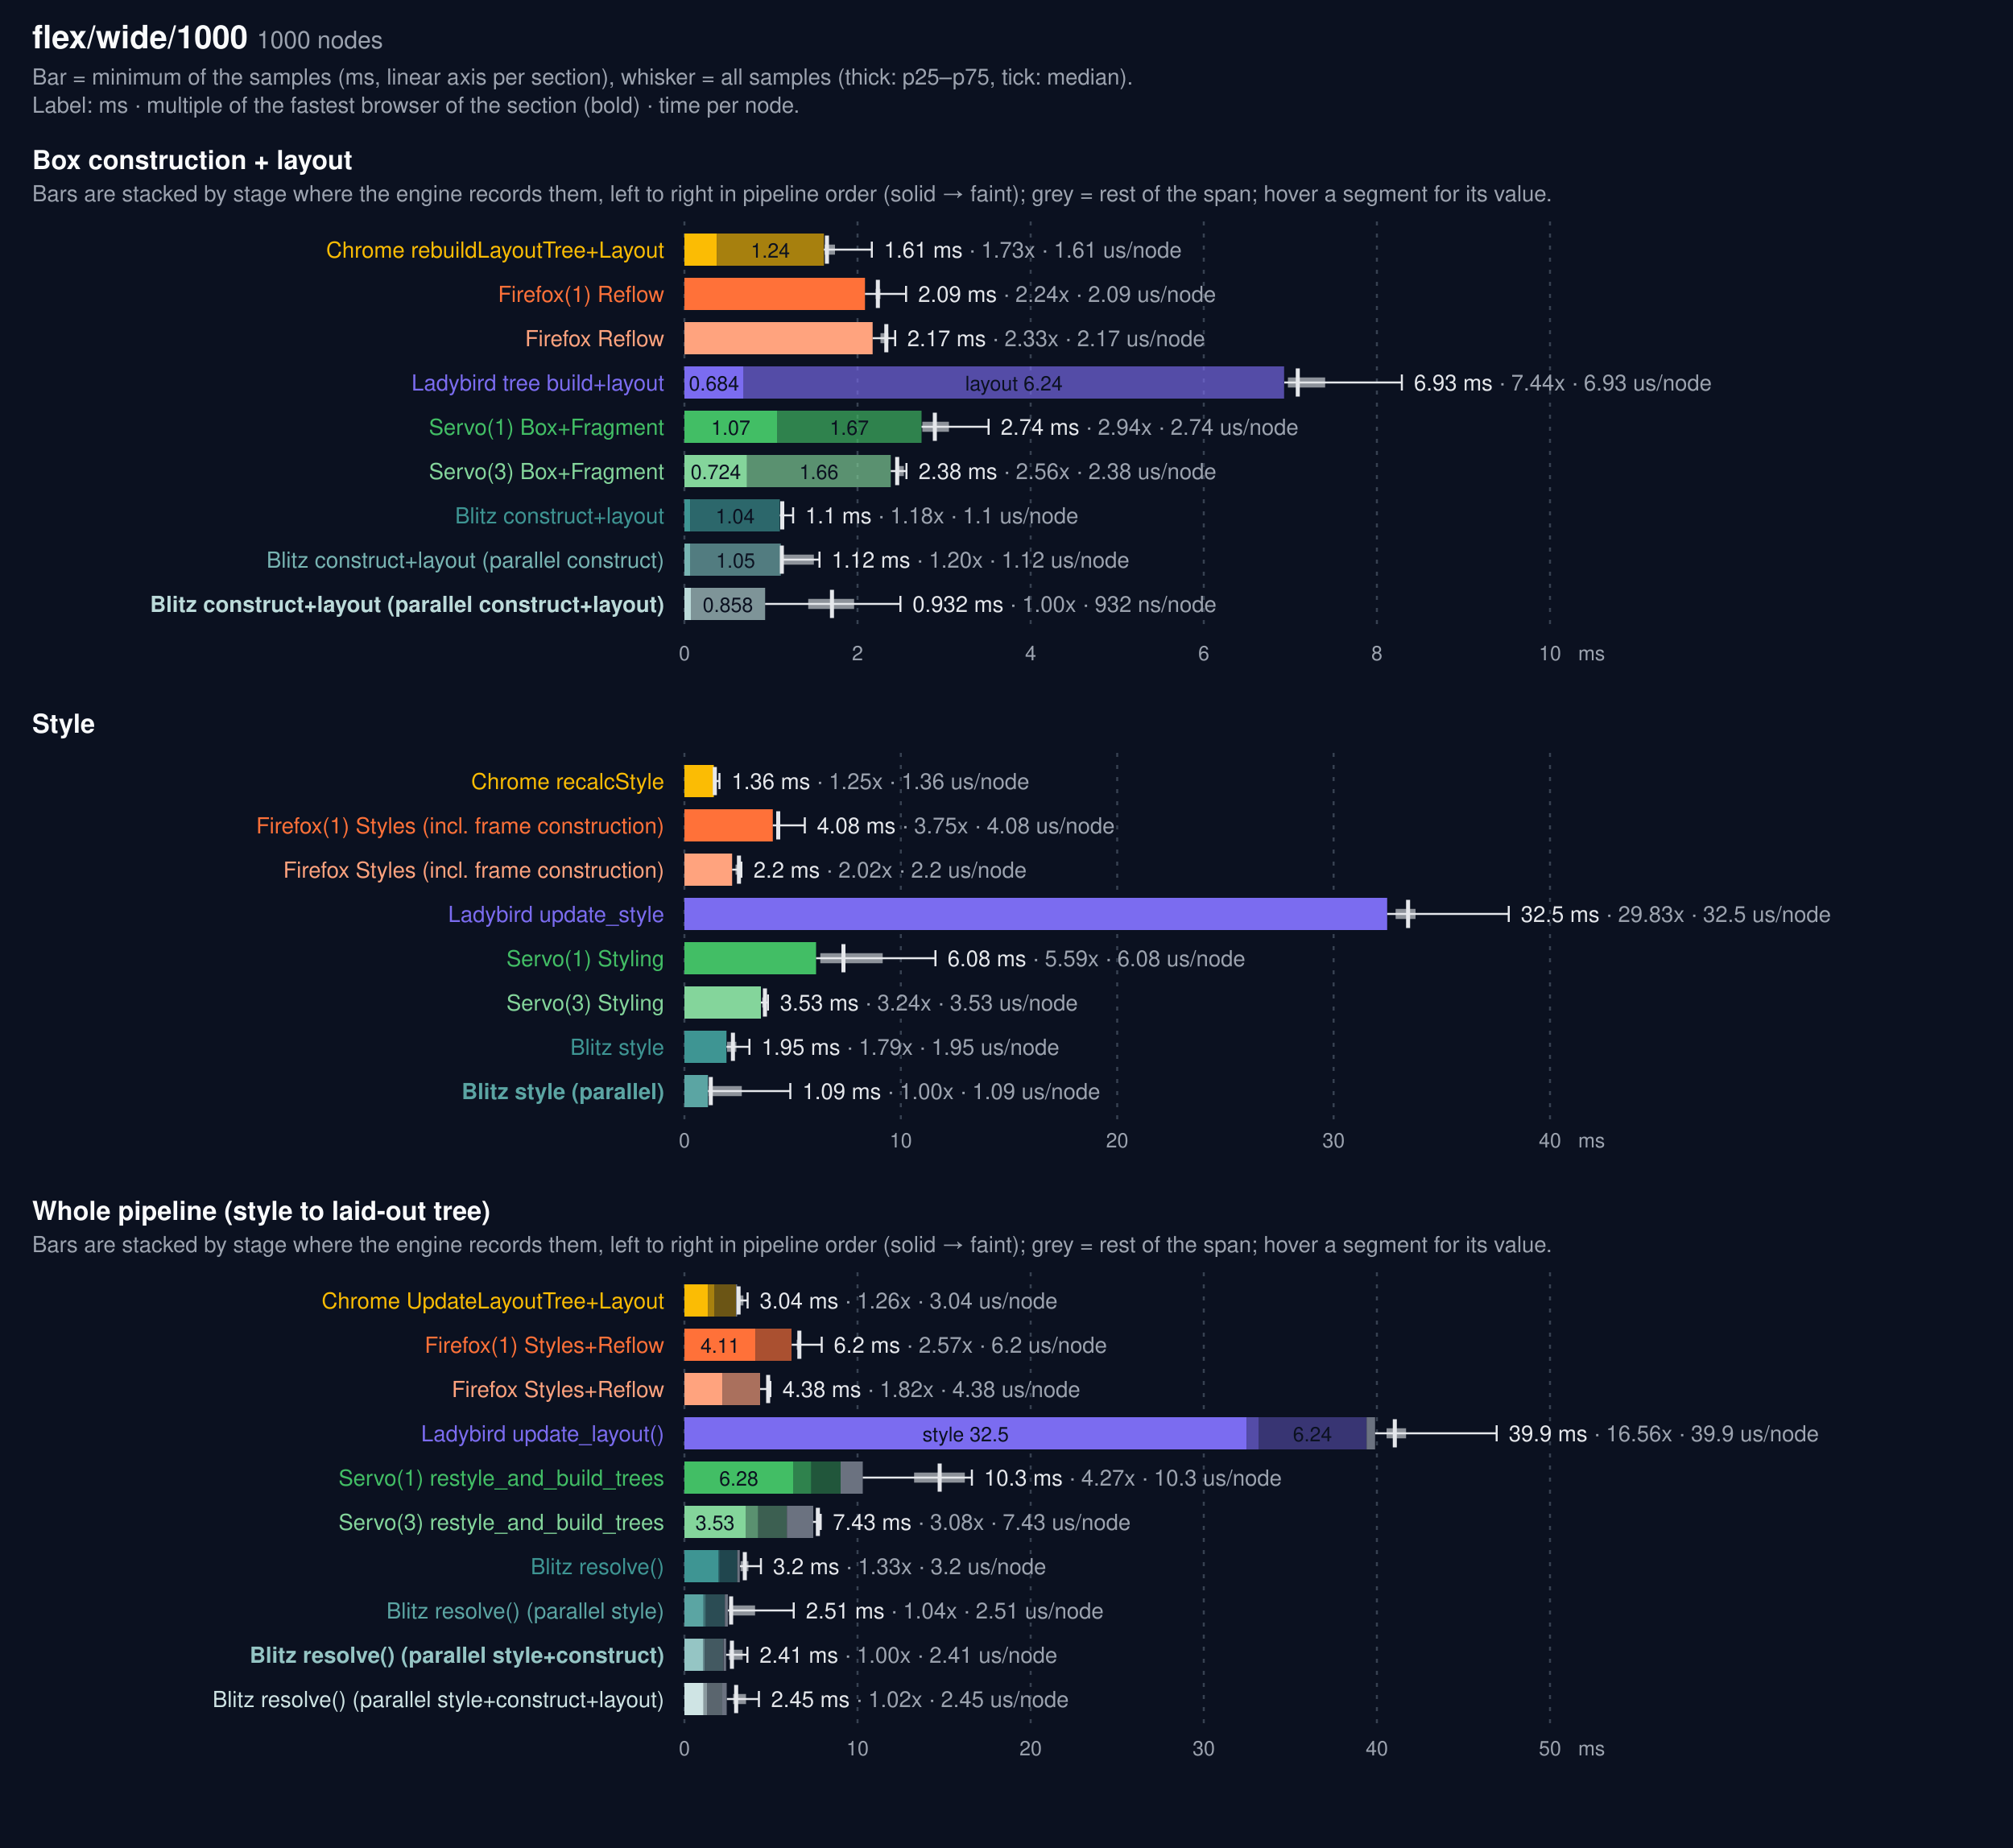
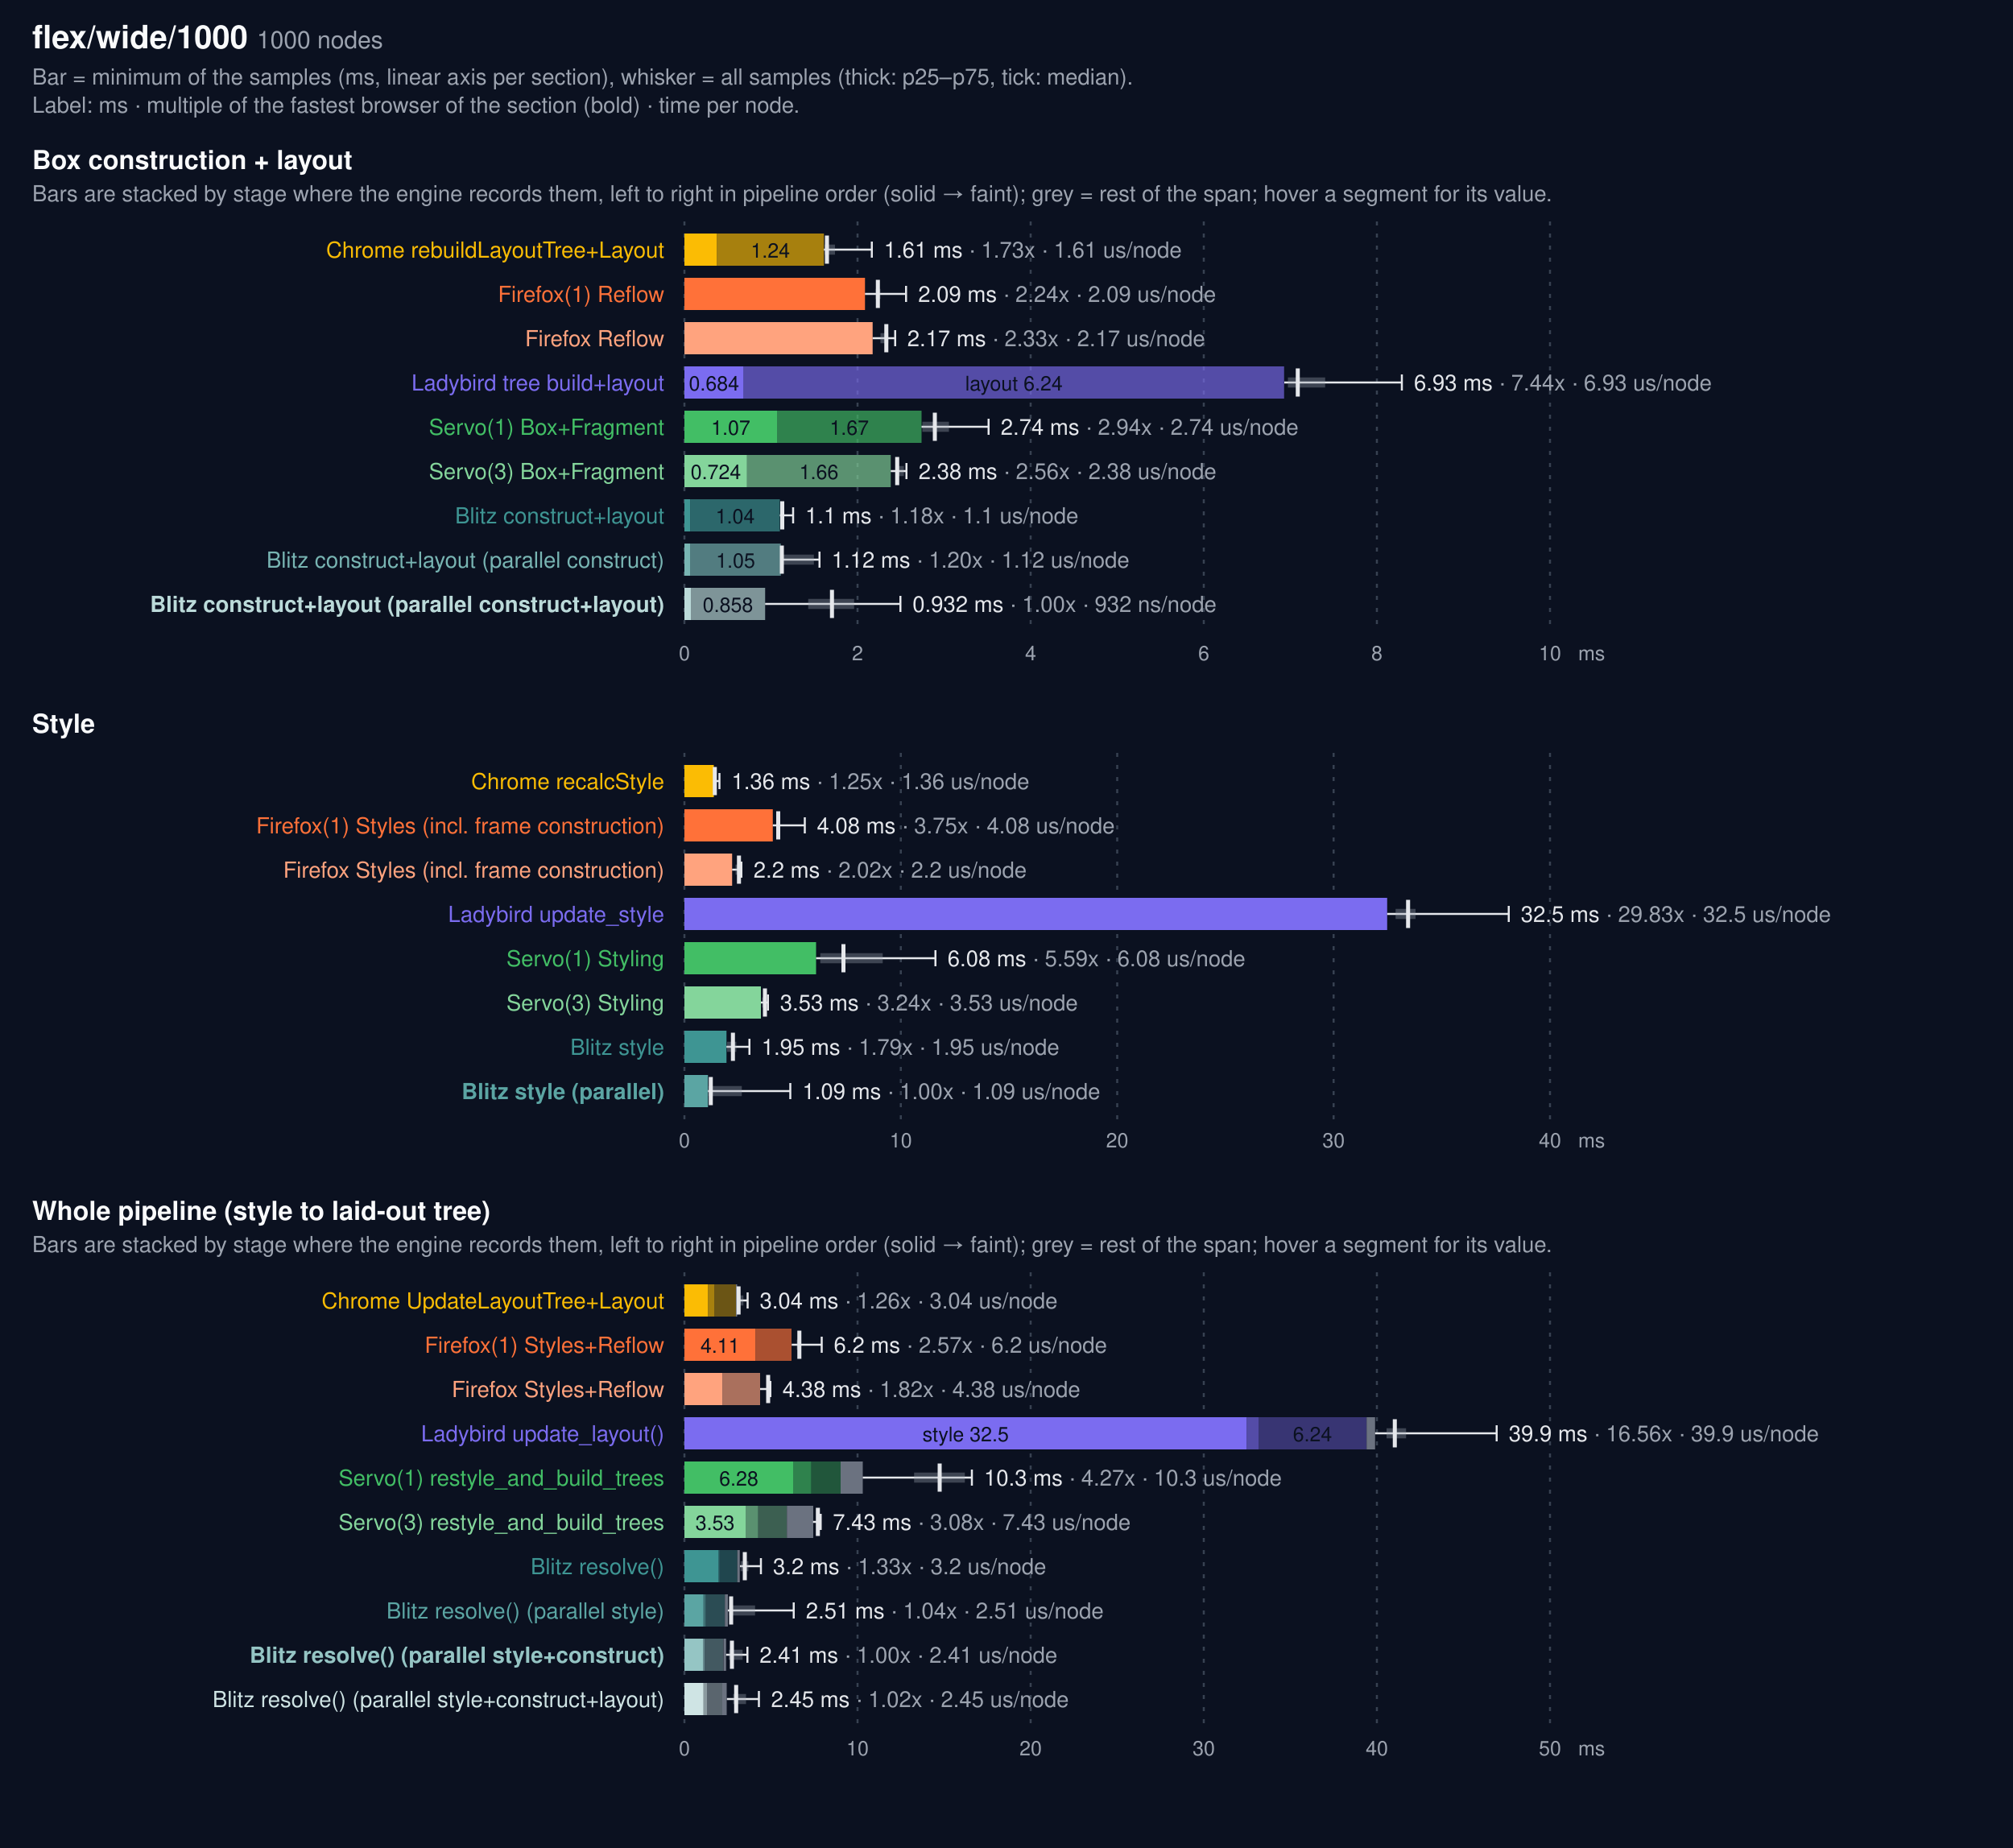
<svg xmlns="http://www.w3.org/2000/svg" width="1000" height="918" viewBox="0 0 1000 918" font-family="system-ui, -apple-system, Segoe UI, Helvetica, Arial, sans-serif">
  <rect width="1000" height="918" fill="#0b1120" />
  <text x="16" y="24" fill="#f9fafb" font-size="16" font-weight="600">flex/wide/1000 <tspan fill="#9ca3af" font-size="12" font-weight="400">1000 nodes</tspan>
  </text>
  <text x="16" y="42" fill="#9ca3af" font-size="11">Bar = minimum of the samples (ms, linear axis per section), whisker = all samples (thick: p25–p75, tick: median).</text>
  <text x="16" y="56" fill="#9ca3af" font-size="11">Label: ms · multiple of the fastest browser of the section (bold) · time per node.</text>
  <text x="16" y="84" fill="#f9fafb" font-size="13" font-weight="600">Box construction + layout</text>
  <text x="16" y="100" fill="#9ca3af" font-size="11">Bars are stacked by stage where the engine records them, left to right in pipeline order (solid → faint); grey = rest of the span; hover a segment for its value.</text>
  <line x1="340.0" x2="340.0" y1="110" y2="314" stroke="#374151" stroke-dasharray="2 4" />
  <text x="340.0" y="328" fill="#9ca3af" font-size="10" text-anchor="middle">0</text>
  <line x1="426.0" x2="426.0" y1="110" y2="314" stroke="#374151" stroke-dasharray="2 4" />
  <text x="426.0" y="328" fill="#9ca3af" font-size="10" text-anchor="middle">2</text>
  <line x1="512.0" x2="512.0" y1="110" y2="314" stroke="#374151" stroke-dasharray="2 4" />
  <text x="512.0" y="328" fill="#9ca3af" font-size="10" text-anchor="middle">4</text>
  <line x1="598.0" x2="598.0" y1="110" y2="314" stroke="#374151" stroke-dasharray="2 4" />
  <text x="598.0" y="328" fill="#9ca3af" font-size="10" text-anchor="middle">6</text>
  <line x1="684.0" x2="684.0" y1="110" y2="314" stroke="#374151" stroke-dasharray="2 4" />
  <text x="684.0" y="328" fill="#9ca3af" font-size="10" text-anchor="middle">8</text>
  <line x1="770.0" x2="770.0" y1="110" y2="314" stroke="#374151" stroke-dasharray="2 4" />
  <text x="770.0" y="328" fill="#9ca3af" font-size="10" text-anchor="middle">10</text>
  <text x="784" y="328" fill="#9ca3af" font-size="10">ms</text>
  <text x="330" y="128" fill="#FBBC04" font-size="11" text-anchor="end">Chrome rebuildLayoutTree+Layout</text>
  <rect x="340.0" y="116" width="16.1" height="16" fill="#FBBC04" opacity="1.0" />
  <rect x="356.1" y="116" width="53.2" height="16" fill="#FBBC04" opacity="0.65" />
  <text x="382.7" y="128" fill="#0b1120" font-size="10" text-anchor="middle">1.24</text>
  <g stroke="#e5e7eb" fill="none">
    <line x1="409.3" y1="124.0" x2="433.1" y2="124.0" stroke-width="1" />
-     <line x1="409.6" y1="124.0" x2="414.8" y2="124.0" stroke-width="5" opacity="0.6" />
+     <line x1="409.6" y1="124.0" x2="414.8" y2="124.0" stroke="#9ca3af" stroke-width="5" opacity="0.35" />
    <line x1="410.8" y1="117" x2="410.8" y2="131" stroke-width="2" />
    <line x1="433.1" y1="120" x2="433.1" y2="128" stroke-width="1" />
  </g>
  <text x="439.1" y="128" fill="#e5e7eb" font-size="11">1.61 ms <tspan fill="#9ca3af">· 1.73x · 1.61 us/node</tspan>
  </text>
  <text x="330" y="150" fill="#FF7139" font-size="11" text-anchor="end">Firefox(1) Reflow</text>
  <rect x="340" y="138" width="89.7" height="16" fill="#FF7139" />
  <g stroke="#e5e7eb" fill="none">
    <line x1="429.7" y1="146.0" x2="450.1" y2="146.0" stroke-width="1" />
-     <line x1="435.0" y1="146.0" x2="437.4" y2="146.0" stroke-width="5" opacity="0.6" />
+     <line x1="435.0" y1="146.0" x2="437.4" y2="146.0" stroke="#9ca3af" stroke-width="5" opacity="0.35" />
    <line x1="436.1" y1="139" x2="436.1" y2="153" stroke-width="2" />
    <line x1="450.1" y1="142" x2="450.1" y2="150" stroke-width="1" />
  </g>
  <text x="456.1" y="150" fill="#e5e7eb" font-size="11">2.09 ms <tspan fill="#9ca3af">· 2.24x · 2.09 us/node</tspan>
  </text>
  <text x="330" y="172" fill="#ffa37e" font-size="11" text-anchor="end">Firefox Reflow</text>
  <rect x="340" y="160" width="93.5" height="16" fill="#ffa37e" />
  <g stroke="#e5e7eb" fill="none">
    <line x1="433.5" y1="168.0" x2="444.7" y2="168.0" stroke-width="1" />
-     <line x1="437.4" y1="168.0" x2="441.3" y2="168.0" stroke-width="5" opacity="0.6" />
+     <line x1="437.4" y1="168.0" x2="441.3" y2="168.0" stroke="#9ca3af" stroke-width="5" opacity="0.35" />
    <line x1="440.3" y1="161" x2="440.3" y2="175" stroke-width="2" />
    <line x1="444.7" y1="164" x2="444.7" y2="172" stroke-width="1" />
  </g>
  <text x="450.7" y="172" fill="#e5e7eb" font-size="11">2.17 ms <tspan fill="#9ca3af">· 2.33x · 2.17 us/node</tspan>
  </text>
  <text x="330" y="194" fill="#7B6CF0" font-size="11" text-anchor="end">Ladybird tree build+layout</text>
  <rect x="340.0" y="182" width="29.4" height="16" fill="#7B6CF0" opacity="1.0" />
  <text x="354.7" y="194" fill="#0b1120" font-size="10" text-anchor="middle">0.684</text>
  <rect x="369.4" y="182" width="268.5" height="16" fill="#7B6CF0" opacity="0.65" />
  <text x="503.7" y="194" fill="#0b1120" font-size="10" text-anchor="middle">layout 6.24</text>
  <g stroke="#e5e7eb" fill="none">
    <line x1="638.0" y1="190.0" x2="696.4" y2="190.0" stroke-width="1" />
-     <line x1="639.8" y1="190.0" x2="658.3" y2="190.0" stroke-width="5" opacity="0.6" />
+     <line x1="639.8" y1="190.0" x2="658.3" y2="190.0" stroke="#9ca3af" stroke-width="5" opacity="0.35" />
    <line x1="644.7" y1="183" x2="644.7" y2="197" stroke-width="2" />
    <line x1="696.4" y1="186" x2="696.4" y2="194" stroke-width="1" />
  </g>
  <text x="702.4" y="194" fill="#e5e7eb" font-size="11">6.93 ms <tspan fill="#9ca3af">· 7.44x · 6.93 us/node</tspan>
  </text>
  <text x="330" y="216" fill="#42BE65" font-size="11" text-anchor="end">Servo(1) Box+Fragment</text>
  <rect x="340.0" y="204" width="46.0" height="16" fill="#42BE65" opacity="1.0" />
  <text x="363.0" y="216" fill="#0b1120" font-size="10" text-anchor="middle">1.07</text>
  <rect x="386.0" y="204" width="71.8" height="16" fill="#42BE65" opacity="0.65" />
  <text x="421.9" y="216" fill="#0b1120" font-size="10" text-anchor="middle">1.67</text>
  <g stroke="#e5e7eb" fill="none">
    <line x1="457.8" y1="212.0" x2="491.1" y2="212.0" stroke-width="1" />
-     <line x1="458.2" y1="212.0" x2="471.4" y2="212.0" stroke-width="5" opacity="0.6" />
+     <line x1="458.2" y1="212.0" x2="471.4" y2="212.0" stroke="#9ca3af" stroke-width="5" opacity="0.35" />
    <line x1="464.4" y1="205" x2="464.4" y2="219" stroke-width="2" />
    <line x1="491.1" y1="208" x2="491.1" y2="216" stroke-width="1" />
  </g>
  <text x="497.1" y="216" fill="#e5e7eb" font-size="11">2.74 ms <tspan fill="#9ca3af">· 2.94x · 2.74 us/node</tspan>
  </text>
  <text x="330" y="238" fill="#84d59b" font-size="11" text-anchor="end">Servo(3) Box+Fragment</text>
  <rect x="340.0" y="226" width="31.1" height="16" fill="#84d59b" opacity="1.0" />
  <text x="355.6" y="238" fill="#0b1120" font-size="10" text-anchor="middle">0.724</text>
  <rect x="371.1" y="226" width="71.4" height="16" fill="#84d59b" opacity="0.65" />
  <text x="406.8" y="238" fill="#0b1120" font-size="10" text-anchor="middle">1.66</text>
  <g stroke="#e5e7eb" fill="none">
    <line x1="442.5" y1="234.0" x2="450.3" y2="234.0" stroke-width="1" />
-     <line x1="445.6" y1="234.0" x2="449.0" y2="234.0" stroke-width="5" opacity="0.6" />
+     <line x1="445.6" y1="234.0" x2="449.0" y2="234.0" stroke="#9ca3af" stroke-width="5" opacity="0.35" />
    <line x1="445.7" y1="227" x2="445.7" y2="241" stroke-width="2" />
    <line x1="450.3" y1="230" x2="450.3" y2="238" stroke-width="1" />
  </g>
  <text x="456.3" y="238" fill="#e5e7eb" font-size="11">2.38 ms <tspan fill="#9ca3af">· 2.56x · 2.38 us/node</tspan>
  </text>
  <text x="330" y="260" fill="#3E9593" font-size="11" text-anchor="end">Blitz construct+layout</text>
  <rect x="340.0" y="248" width="2.9" height="16" fill="#3E9593" opacity="1.0" />
  <rect x="342.9" y="248" width="44.5" height="16" fill="#3E9593" opacity="0.65" />
  <text x="365.2" y="260" fill="#0b1120" font-size="10" text-anchor="middle">1.04</text>
  <g stroke="#e5e7eb" fill="none">
    <line x1="387.4" y1="256.0" x2="394.0" y2="256.0" stroke-width="1" />
-     <line x1="388.0" y1="256.0" x2="389.4" y2="256.0" stroke-width="5" opacity="0.6" />
+     <line x1="388.0" y1="256.0" x2="389.4" y2="256.0" stroke="#9ca3af" stroke-width="5" opacity="0.35" />
    <line x1="388.6" y1="249" x2="388.6" y2="263" stroke-width="2" />
    <line x1="394.0" y1="252" x2="394.0" y2="260" stroke-width="1" />
  </g>
  <text x="400.0" y="260" fill="#e5e7eb" font-size="11">1.1 ms <tspan fill="#9ca3af">· 1.18x · 1.1 us/node</tspan>
  </text>
  <text x="330" y="282" fill="#78b5b3" font-size="11" text-anchor="end">Blitz construct+layout (parallel construct)</text>
  <rect x="340.0" y="270" width="2.8" height="16" fill="#78b5b3" opacity="1.0" />
  <rect x="342.8" y="270" width="45.1" height="16" fill="#78b5b3" opacity="0.65" />
  <text x="365.4" y="282" fill="#0b1120" font-size="10" text-anchor="middle">1.05</text>
  <g stroke="#e5e7eb" fill="none">
    <line x1="388.0" y1="278.0" x2="407.1" y2="278.0" stroke-width="1" />
-     <line x1="388.1" y1="278.0" x2="404.3" y2="278.0" stroke-width="5" opacity="0.6" />
+     <line x1="388.1" y1="278.0" x2="404.3" y2="278.0" stroke="#9ca3af" stroke-width="5" opacity="0.35" />
    <line x1="388.4" y1="271" x2="388.4" y2="285" stroke-width="2" />
    <line x1="407.1" y1="274" x2="407.1" y2="282" stroke-width="1" />
  </g>
  <text x="413.1" y="282" fill="#e5e7eb" font-size="11">1.12 ms <tspan fill="#9ca3af">· 1.20x · 1.12 us/node</tspan>
  </text>
  <text x="330" y="304" fill="#bbdad9" font-size="11" text-anchor="end" font-weight="700">Blitz construct+layout (parallel construct+layout)</text>
  <rect x="340.0" y="292" width="3.2" height="16" fill="#bbdad9" opacity="1.0" />
  <rect x="343.2" y="292" width="36.9" height="16" fill="#bbdad9" opacity="0.65" />
  <text x="361.6" y="304" fill="#0b1120" font-size="10" text-anchor="middle">0.858</text>
  <g stroke="#e5e7eb" fill="none">
    <line x1="380.1" y1="300.0" x2="447.3" y2="300.0" stroke-width="1" />
-     <line x1="401.5" y1="300.0" x2="424.3" y2="300.0" stroke-width="5" opacity="0.6" />
+     <line x1="401.5" y1="300.0" x2="424.3" y2="300.0" stroke="#9ca3af" stroke-width="5" opacity="0.35" />
    <line x1="413.3" y1="293" x2="413.3" y2="307" stroke-width="2" />
    <line x1="447.3" y1="296" x2="447.3" y2="304" stroke-width="1" />
  </g>
  <text x="453.3" y="304" fill="#e5e7eb" font-size="11">0.932 ms <tspan fill="#9ca3af">· 1.00x · 932 ns/node</tspan>
  </text>
  <text x="16" y="364" fill="#f9fafb" font-size="13" font-weight="600">Style</text>
  <line x1="340.0" x2="340.0" y1="374" y2="556" stroke="#374151" stroke-dasharray="2 4" />
  <text x="340.0" y="570" fill="#9ca3af" font-size="10" text-anchor="middle">0</text>
  <line x1="447.5" x2="447.5" y1="374" y2="556" stroke="#374151" stroke-dasharray="2 4" />
  <text x="447.5" y="570" fill="#9ca3af" font-size="10" text-anchor="middle">10</text>
  <line x1="555.0" x2="555.0" y1="374" y2="556" stroke="#374151" stroke-dasharray="2 4" />
  <text x="555.0" y="570" fill="#9ca3af" font-size="10" text-anchor="middle">20</text>
  <line x1="662.5" x2="662.5" y1="374" y2="556" stroke="#374151" stroke-dasharray="2 4" />
  <text x="662.5" y="570" fill="#9ca3af" font-size="10" text-anchor="middle">30</text>
  <line x1="770.0" x2="770.0" y1="374" y2="556" stroke="#374151" stroke-dasharray="2 4" />
  <text x="770.0" y="570" fill="#9ca3af" font-size="10" text-anchor="middle">40</text>
  <text x="784" y="570" fill="#9ca3af" font-size="10">ms</text>
  <text x="330" y="392" fill="#FBBC04" font-size="11" text-anchor="end">Chrome recalcStyle</text>
  <rect x="340" y="380" width="14.6" height="16" fill="#FBBC04" />
  <g stroke="#e5e7eb" fill="none">
    <line x1="354.6" y1="388.0" x2="357.4" y2="388.0" stroke-width="1" />
-     <line x1="354.9" y1="388.0" x2="355.2" y2="388.0" stroke-width="5" opacity="0.6" />
+     <line x1="354.9" y1="388.0" x2="355.2" y2="388.0" stroke="#9ca3af" stroke-width="5" opacity="0.35" />
    <line x1="355.1" y1="381" x2="355.1" y2="395" stroke-width="2" />
    <line x1="357.4" y1="384" x2="357.4" y2="392" stroke-width="1" />
  </g>
  <text x="363.4" y="392" fill="#e5e7eb" font-size="11">1.36 ms <tspan fill="#9ca3af">· 1.25x · 1.36 us/node</tspan>
  </text>
  <text x="330" y="414" fill="#FF7139" font-size="11" text-anchor="end">Firefox(1) Styles (incl. frame construction)</text>
  <rect x="340" y="402" width="43.9" height="16" fill="#FF7139" />
  <g stroke="#e5e7eb" fill="none">
    <line x1="383.9" y1="410.0" x2="399.8" y2="410.0" stroke-width="1" />
-     <line x1="385.9" y1="410.0" x2="387.6" y2="410.0" stroke-width="5" opacity="0.6" />
+     <line x1="385.9" y1="410.0" x2="387.6" y2="410.0" stroke="#9ca3af" stroke-width="5" opacity="0.35" />
    <line x1="386.6" y1="403" x2="386.6" y2="417" stroke-width="2" />
    <line x1="399.8" y1="406" x2="399.8" y2="414" stroke-width="1" />
  </g>
  <text x="405.8" y="414" fill="#e5e7eb" font-size="11">4.08 ms <tspan fill="#9ca3af">· 3.75x · 4.08 us/node</tspan>
  </text>
  <text x="330" y="436" fill="#ffa37e" font-size="11" text-anchor="end">Firefox Styles (incl. frame construction)</text>
  <rect x="340" y="424" width="23.7" height="16" fill="#ffa37e" />
  <g stroke="#e5e7eb" fill="none">
    <line x1="363.7" y1="432.0" x2="368.3" y2="432.0" stroke-width="1" />
-     <line x1="365.4" y1="432.0" x2="367.4" y2="432.0" stroke-width="5" opacity="0.6" />
+     <line x1="365.4" y1="432.0" x2="367.4" y2="432.0" stroke="#9ca3af" stroke-width="5" opacity="0.35" />
    <line x1="367.1" y1="425" x2="367.1" y2="439" stroke-width="2" />
    <line x1="368.3" y1="428" x2="368.3" y2="436" stroke-width="1" />
  </g>
  <text x="374.3" y="436" fill="#e5e7eb" font-size="11">2.2 ms <tspan fill="#9ca3af">· 2.02x · 2.2 us/node</tspan>
  </text>
  <text x="330" y="458" fill="#7B6CF0" font-size="11" text-anchor="end">Ladybird update_style</text>
  <rect x="340" y="446" width="349.1" height="16" fill="#7B6CF0" />
  <g stroke="#e5e7eb" fill="none">
    <line x1="689.1" y1="454.0" x2="749.5" y2="454.0" stroke-width="1" />
-     <line x1="693.3" y1="454.0" x2="703.2" y2="454.0" stroke-width="5" opacity="0.6" />
+     <line x1="693.3" y1="454.0" x2="703.2" y2="454.0" stroke="#9ca3af" stroke-width="5" opacity="0.35" />
    <line x1="699.5" y1="447" x2="699.5" y2="461" stroke-width="2" />
    <line x1="749.5" y1="450" x2="749.5" y2="458" stroke-width="1" />
  </g>
  <text x="755.5" y="458" fill="#e5e7eb" font-size="11">32.5 ms <tspan fill="#9ca3af">· 29.83x · 32.5 us/node</tspan>
  </text>
  <text x="330" y="480" fill="#42BE65" font-size="11" text-anchor="end">Servo(1) Styling</text>
  <rect x="340" y="468" width="65.4" height="16" fill="#42BE65" />
  <g stroke="#e5e7eb" fill="none">
    <line x1="405.4" y1="476.0" x2="464.7" y2="476.0" stroke-width="1" />
-     <line x1="407.5" y1="476.0" x2="438.5" y2="476.0" stroke-width="5" opacity="0.6" />
+     <line x1="407.5" y1="476.0" x2="438.5" y2="476.0" stroke="#9ca3af" stroke-width="5" opacity="0.35" />
    <line x1="419.0" y1="469" x2="419.0" y2="483" stroke-width="2" />
    <line x1="464.7" y1="472" x2="464.7" y2="480" stroke-width="1" />
  </g>
  <text x="470.7" y="480" fill="#e5e7eb" font-size="11">6.08 ms <tspan fill="#9ca3af">· 5.59x · 6.08 us/node</tspan>
  </text>
  <text x="330" y="502" fill="#84d59b" font-size="11" text-anchor="end">Servo(3) Styling</text>
  <rect x="340" y="490" width="38.0" height="16" fill="#84d59b" />
  <g stroke="#e5e7eb" fill="none">
    <line x1="378.0" y1="498.0" x2="381.5" y2="498.0" stroke-width="1" />
-     <line x1="378.6" y1="498.0" x2="380.8" y2="498.0" stroke-width="5" opacity="0.6" />
+     <line x1="378.6" y1="498.0" x2="380.8" y2="498.0" stroke="#9ca3af" stroke-width="5" opacity="0.35" />
    <line x1="380.0" y1="491" x2="380.0" y2="505" stroke-width="2" />
    <line x1="381.5" y1="494" x2="381.5" y2="502" stroke-width="1" />
  </g>
  <text x="387.5" y="502" fill="#e5e7eb" font-size="11">3.53 ms <tspan fill="#9ca3af">· 3.24x · 3.53 us/node</tspan>
  </text>
  <text x="330" y="524" fill="#3E9593" font-size="11" text-anchor="end">Blitz style</text>
  <rect x="340" y="512" width="20.9" height="16" fill="#3E9593" />
  <g stroke="#e5e7eb" fill="none">
    <line x1="360.9" y1="520.0" x2="372.3" y2="520.0" stroke-width="1" />
-     <line x1="361.2" y1="520.0" x2="365.8" y2="520.0" stroke-width="5" opacity="0.6" />
+     <line x1="361.2" y1="520.0" x2="365.8" y2="520.0" stroke="#9ca3af" stroke-width="5" opacity="0.35" />
    <line x1="364.1" y1="513" x2="364.1" y2="527" stroke-width="2" />
    <line x1="372.3" y1="516" x2="372.3" y2="524" stroke-width="1" />
  </g>
  <text x="378.3" y="524" fill="#e5e7eb" font-size="11">1.95 ms <tspan fill="#9ca3af">· 1.79x · 1.95 us/node</tspan>
  </text>
  <text x="330" y="546" fill="#5ba5a3" font-size="11" text-anchor="end" font-weight="700">Blitz style (parallel)</text>
  <rect x="340" y="534" width="11.7" height="16" fill="#5ba5a3" />
  <g stroke="#e5e7eb" fill="none">
    <line x1="351.7" y1="542.0" x2="392.6" y2="542.0" stroke-width="1" />
-     <line x1="351.9" y1="542.0" x2="368.5" y2="542.0" stroke-width="5" opacity="0.6" />
+     <line x1="351.9" y1="542.0" x2="368.5" y2="542.0" stroke="#9ca3af" stroke-width="5" opacity="0.35" />
    <line x1="353.1" y1="535" x2="353.1" y2="549" stroke-width="2" />
    <line x1="392.6" y1="538" x2="392.6" y2="546" stroke-width="1" />
  </g>
  <text x="398.6" y="546" fill="#e5e7eb" font-size="11">1.09 ms <tspan fill="#9ca3af">· 1.00x · 1.09 us/node</tspan>
  </text>
  <text x="16" y="606" fill="#f9fafb" font-size="13" font-weight="600">Whole pipeline (style to laid-out tree)</text>
  <text x="16" y="622" fill="#9ca3af" font-size="11">Bars are stacked by stage where the engine records them, left to right in pipeline order (solid → faint); grey = rest of the span; hover a segment for its value.</text>
  <line x1="340.0" x2="340.0" y1="632" y2="858" stroke="#374151" stroke-dasharray="2 4" />
  <text x="340.0" y="872" fill="#9ca3af" font-size="10" text-anchor="middle">0</text>
  <line x1="426.0" x2="426.0" y1="632" y2="858" stroke="#374151" stroke-dasharray="2 4" />
  <text x="426.0" y="872" fill="#9ca3af" font-size="10" text-anchor="middle">10</text>
  <line x1="512.0" x2="512.0" y1="632" y2="858" stroke="#374151" stroke-dasharray="2 4" />
  <text x="512.0" y="872" fill="#9ca3af" font-size="10" text-anchor="middle">20</text>
  <line x1="598.0" x2="598.0" y1="632" y2="858" stroke="#374151" stroke-dasharray="2 4" />
  <text x="598.0" y="872" fill="#9ca3af" font-size="10" text-anchor="middle">30</text>
  <line x1="684.0" x2="684.0" y1="632" y2="858" stroke="#374151" stroke-dasharray="2 4" />
  <text x="684.0" y="872" fill="#9ca3af" font-size="10" text-anchor="middle">40</text>
  <line x1="770.0" x2="770.0" y1="632" y2="858" stroke="#374151" stroke-dasharray="2 4" />
  <text x="770.0" y="872" fill="#9ca3af" font-size="10" text-anchor="middle">50</text>
  <text x="784" y="872" fill="#9ca3af" font-size="10">ms</text>
  <text x="330" y="650" fill="#FBBC04" font-size="11" text-anchor="end">Chrome UpdateLayoutTree+Layout</text>
  <rect x="340.0" y="638" width="11.7" height="16" fill="#FBBC04" opacity="1.0" />
  <rect x="351.7" y="638" width="3.1" height="16" fill="#FBBC04" opacity="0.65" />
  <rect x="354.8" y="638" width="10.8" height="16" fill="#FBBC04" opacity="0.4" />
  <rect x="365.6" y="638" width="0.6" height="16" fill="#6b7280" opacity="1.0" />
  <g stroke="#e5e7eb" fill="none">
    <line x1="366.2" y1="646.0" x2="371.4" y2="646.0" stroke-width="1" />
-     <line x1="366.3" y1="646.0" x2="369.3" y2="646.0" stroke-width="5" opacity="0.6" />
+     <line x1="366.3" y1="646.0" x2="369.3" y2="646.0" stroke="#9ca3af" stroke-width="5" opacity="0.35" />
    <line x1="366.9" y1="639" x2="366.9" y2="653" stroke-width="2" />
    <line x1="371.4" y1="642" x2="371.4" y2="650" stroke-width="1" />
  </g>
  <text x="377.4" y="650" fill="#e5e7eb" font-size="11">3.04 ms <tspan fill="#9ca3af">· 1.26x · 3.04 us/node</tspan>
  </text>
  <text x="330" y="672" fill="#FF7139" font-size="11" text-anchor="end">Firefox(1) Styles+Reflow</text>
  <rect x="340.0" y="660" width="35.3" height="16" fill="#FF7139" opacity="1.0" />
  <text x="357.7" y="672" fill="#0b1120" font-size="10" text-anchor="middle">4.11</text>
  <rect x="375.3" y="660" width="17.9" height="16" fill="#FF7139" opacity="0.65" />
  <g stroke="#e5e7eb" fill="none">
    <line x1="393.3" y1="668.0" x2="408.2" y2="668.0" stroke-width="1" />
-     <line x1="395.8" y1="668.0" x2="398.0" y2="668.0" stroke-width="5" opacity="0.6" />
+     <line x1="395.8" y1="668.0" x2="398.0" y2="668.0" stroke="#9ca3af" stroke-width="5" opacity="0.35" />
    <line x1="397.1" y1="661" x2="397.1" y2="675" stroke-width="2" />
    <line x1="408.2" y1="664" x2="408.2" y2="672" stroke-width="1" />
  </g>
  <text x="414.2" y="672" fill="#e5e7eb" font-size="11">6.2 ms <tspan fill="#9ca3af">· 2.57x · 6.2 us/node</tspan>
  </text>
  <text x="330" y="694" fill="#ffa37e" font-size="11" text-anchor="end">Firefox Styles+Reflow</text>
  <rect x="340.0" y="682" width="18.9" height="16" fill="#ffa37e" opacity="1.0" />
  <rect x="358.9" y="682" width="18.7" height="16" fill="#ffa37e" opacity="0.65" />
  <g stroke="#e5e7eb" fill="none">
    <line x1="377.6" y1="690.0" x2="382.7" y2="690.0" stroke-width="1" />
-     <line x1="380.9" y1="690.0" x2="381.8" y2="690.0" stroke-width="5" opacity="0.6" />
+     <line x1="380.9" y1="690.0" x2="381.8" y2="690.0" stroke="#9ca3af" stroke-width="5" opacity="0.35" />
    <line x1="381.6" y1="683" x2="381.6" y2="697" stroke-width="2" />
    <line x1="382.7" y1="686" x2="382.7" y2="694" stroke-width="1" />
  </g>
  <text x="388.7" y="694" fill="#e5e7eb" font-size="11">4.38 ms <tspan fill="#9ca3af">· 1.82x · 4.38 us/node</tspan>
  </text>
  <text x="330" y="716" fill="#7B6CF0" font-size="11" text-anchor="end">Ladybird update_layout()</text>
  <rect x="340.0" y="704" width="279.3" height="16" fill="#7B6CF0" opacity="1.0" />
  <text x="479.7" y="716" fill="#0b1120" font-size="10" text-anchor="middle">style 32.5</text>
  <rect x="619.3" y="704" width="5.9" height="16" fill="#7B6CF0" opacity="0.65" />
  <rect x="625.2" y="704" width="53.7" height="16" fill="#7B6CF0" opacity="0.4" />
  <text x="652.0" y="716" fill="#0b1120" font-size="10" text-anchor="middle">6.24</text>
  <rect x="678.9" y="704" width="4.2" height="16" fill="#6b7280" opacity="1.0" />
  <g stroke="#e5e7eb" fill="none">
    <line x1="683.1" y1="712.0" x2="743.5" y2="712.0" stroke-width="1" />
-     <line x1="688.8" y1="712.0" x2="698.5" y2="712.0" stroke-width="5" opacity="0.6" />
+     <line x1="688.8" y1="712.0" x2="698.5" y2="712.0" stroke="#9ca3af" stroke-width="5" opacity="0.35" />
    <line x1="692.9" y1="705" x2="692.9" y2="719" stroke-width="2" />
    <line x1="743.5" y1="708" x2="743.5" y2="716" stroke-width="1" />
  </g>
  <text x="749.5" y="716" fill="#e5e7eb" font-size="11">39.9 ms <tspan fill="#9ca3af">· 16.56x · 39.9 us/node</tspan>
  </text>
  <text x="330" y="738" fill="#42BE65" font-size="11" text-anchor="end">Servo(1) restyle_and_build_trees</text>
  <rect x="340.0" y="726" width="54.0" height="16" fill="#42BE65" opacity="1.0" />
  <text x="367.0" y="738" fill="#0b1120" font-size="10" text-anchor="middle">6.28</text>
  <rect x="394.0" y="726" width="9.0" height="16" fill="#42BE65" opacity="0.65" />
  <rect x="403.0" y="726" width="14.6" height="16" fill="#42BE65" opacity="0.4" />
  <rect x="417.6" y="726" width="11.0" height="16" fill="#6b7280" opacity="1.0" />
  <g stroke="#e5e7eb" fill="none">
    <line x1="428.6" y1="734.0" x2="482.8" y2="734.0" stroke-width="1" />
-     <line x1="454.1" y1="734.0" x2="479.3" y2="734.0" stroke-width="5" opacity="0.6" />
+     <line x1="454.1" y1="734.0" x2="479.3" y2="734.0" stroke="#9ca3af" stroke-width="5" opacity="0.35" />
    <line x1="466.8" y1="727" x2="466.8" y2="741" stroke-width="2" />
    <line x1="482.8" y1="730" x2="482.8" y2="738" stroke-width="1" />
  </g>
  <text x="488.8" y="738" fill="#e5e7eb" font-size="11">10.3 ms <tspan fill="#9ca3af">· 4.27x · 10.3 us/node</tspan>
  </text>
  <text x="330" y="760" fill="#84d59b" font-size="11" text-anchor="end">Servo(3) restyle_and_build_trees</text>
  <rect x="340.0" y="748" width="30.4" height="16" fill="#84d59b" opacity="1.0" />
  <text x="355.2" y="760" fill="#0b1120" font-size="10" text-anchor="middle">3.53</text>
  <rect x="370.4" y="748" width="6.2" height="16" fill="#84d59b" opacity="0.65" />
  <rect x="376.6" y="748" width="14.3" height="16" fill="#84d59b" opacity="0.4" />
  <rect x="390.9" y="748" width="13.1" height="16" fill="#6b7280" opacity="1.0" />
  <g stroke="#e5e7eb" fill="none">
    <line x1="403.9" y1="756.0" x2="407.7" y2="756.0" stroke-width="1" />
-     <line x1="405.6" y1="756.0" x2="406.9" y2="756.0" stroke-width="5" opacity="0.6" />
+     <line x1="405.6" y1="756.0" x2="406.9" y2="756.0" stroke="#9ca3af" stroke-width="5" opacity="0.35" />
    <line x1="406.3" y1="749" x2="406.3" y2="763" stroke-width="2" />
    <line x1="407.7" y1="752" x2="407.7" y2="760" stroke-width="1" />
  </g>
  <text x="413.7" y="760" fill="#e5e7eb" font-size="11">7.43 ms <tspan fill="#9ca3af">· 3.08x · 7.43 us/node</tspan>
  </text>
  <text x="330" y="782" fill="#3E9593" font-size="11" text-anchor="end">Blitz resolve()</text>
  <rect x="340.0" y="770" width="16.8" height="16" fill="#3E9593" opacity="1.0" />
  <rect x="356.8" y="770" width="0.6" height="16" fill="#3E9593" opacity="0.65" />
  <rect x="357.3" y="770" width="9.0" height="16" fill="#3E9593" opacity="0.4" />
  <rect x="366.3" y="770" width="1.2" height="16" fill="#6b7280" opacity="1.0" />
  <g stroke="#e5e7eb" fill="none">
    <line x1="367.6" y1="778.0" x2="378.0" y2="778.0" stroke-width="1" />
-     <line x1="367.9" y1="778.0" x2="371.8" y2="778.0" stroke-width="5" opacity="0.6" />
+     <line x1="367.9" y1="778.0" x2="371.8" y2="778.0" stroke="#9ca3af" stroke-width="5" opacity="0.35" />
    <line x1="370.0" y1="771" x2="370.0" y2="785" stroke-width="2" />
    <line x1="378.0" y1="774" x2="378.0" y2="782" stroke-width="1" />
  </g>
  <text x="384.0" y="782" fill="#e5e7eb" font-size="11">3.2 ms <tspan fill="#9ca3af">· 1.33x · 3.2 us/node</tspan>
  </text>
  <text x="330" y="804" fill="#5ba5a3" font-size="11" text-anchor="end">Blitz resolve() (parallel style)</text>
  <rect x="340.0" y="792" width="9.5" height="16" fill="#5ba5a3" opacity="1.0" />
  <rect x="349.5" y="792" width="1.1" height="16" fill="#5ba5a3" opacity="0.65" />
  <rect x="350.6" y="792" width="9.4" height="16" fill="#5ba5a3" opacity="0.4" />
  <rect x="360.1" y="792" width="1.5" height="16" fill="#6b7280" opacity="1.0" />
  <g stroke="#e5e7eb" fill="none">
    <line x1="361.6" y1="800.0" x2="394.3" y2="800.0" stroke-width="1" />
-     <line x1="362.2" y1="800.0" x2="375.1" y2="800.0" stroke-width="5" opacity="0.6" />
+     <line x1="362.2" y1="800.0" x2="375.1" y2="800.0" stroke="#9ca3af" stroke-width="5" opacity="0.35" />
    <line x1="363.2" y1="793" x2="363.2" y2="807" stroke-width="2" />
    <line x1="394.3" y1="796" x2="394.3" y2="804" stroke-width="1" />
  </g>
  <text x="400.3" y="804" fill="#e5e7eb" font-size="11">2.51 ms <tspan fill="#9ca3af">· 1.04x · 2.51 us/node</tspan>
  </text>
  <text x="330" y="826" fill="#95c5c4" font-size="11" text-anchor="end" font-weight="700">Blitz resolve() (parallel style+construct)</text>
  <rect x="340.0" y="814" width="9.4" height="16" fill="#95c5c4" opacity="1.0" />
  <rect x="349.4" y="814" width="0.7" height="16" fill="#95c5c4" opacity="0.65" />
  <rect x="350.1" y="814" width="9.2" height="16" fill="#95c5c4" opacity="0.4" />
  <rect x="359.4" y="814" width="1.3" height="16" fill="#6b7280" opacity="1.0" />
  <g stroke="#e5e7eb" fill="none">
    <line x1="360.7" y1="822.0" x2="371.3" y2="822.0" stroke-width="1" />
-     <line x1="362.1" y1="822.0" x2="368.9" y2="822.0" stroke-width="5" opacity="0.6" />
+     <line x1="362.1" y1="822.0" x2="368.9" y2="822.0" stroke="#9ca3af" stroke-width="5" opacity="0.35" />
    <line x1="363.6" y1="815" x2="363.6" y2="829" stroke-width="2" />
    <line x1="371.3" y1="818" x2="371.3" y2="826" stroke-width="1" />
  </g>
  <text x="377.3" y="826" fill="#e5e7eb" font-size="11">2.41 ms <tspan fill="#9ca3af">· 1.00x · 2.41 us/node</tspan>
  </text>
  <text x="330" y="848" fill="#cfe4e4" font-size="11" text-anchor="end">Blitz resolve() (parallel style+construct+layout)</text>
  <rect x="340.0" y="836" width="9.5" height="16" fill="#cfe4e4" opacity="1.0" />
  <rect x="349.5" y="836" width="1.7" height="16" fill="#cfe4e4" opacity="0.65" />
  <rect x="351.2" y="836" width="7.7" height="16" fill="#cfe4e4" opacity="0.4" />
  <rect x="358.8" y="836" width="2.2" height="16" fill="#6b7280" opacity="1.0" />
  <g stroke="#e5e7eb" fill="none">
    <line x1="361.1" y1="844.0" x2="377.0" y2="844.0" stroke-width="1" />
-     <line x1="364.2" y1="844.0" x2="370.6" y2="844.0" stroke-width="5" opacity="0.6" />
+     <line x1="364.2" y1="844.0" x2="370.6" y2="844.0" stroke="#9ca3af" stroke-width="5" opacity="0.35" />
    <line x1="365.7" y1="837" x2="365.7" y2="851" stroke-width="2" />
    <line x1="377.0" y1="840" x2="377.0" y2="848" stroke-width="1" />
  </g>
  <text x="383.0" y="848" fill="#e5e7eb" font-size="11">2.45 ms <tspan fill="#9ca3af">· 1.02x · 2.45 us/node</tspan>
  </text>
</svg>
